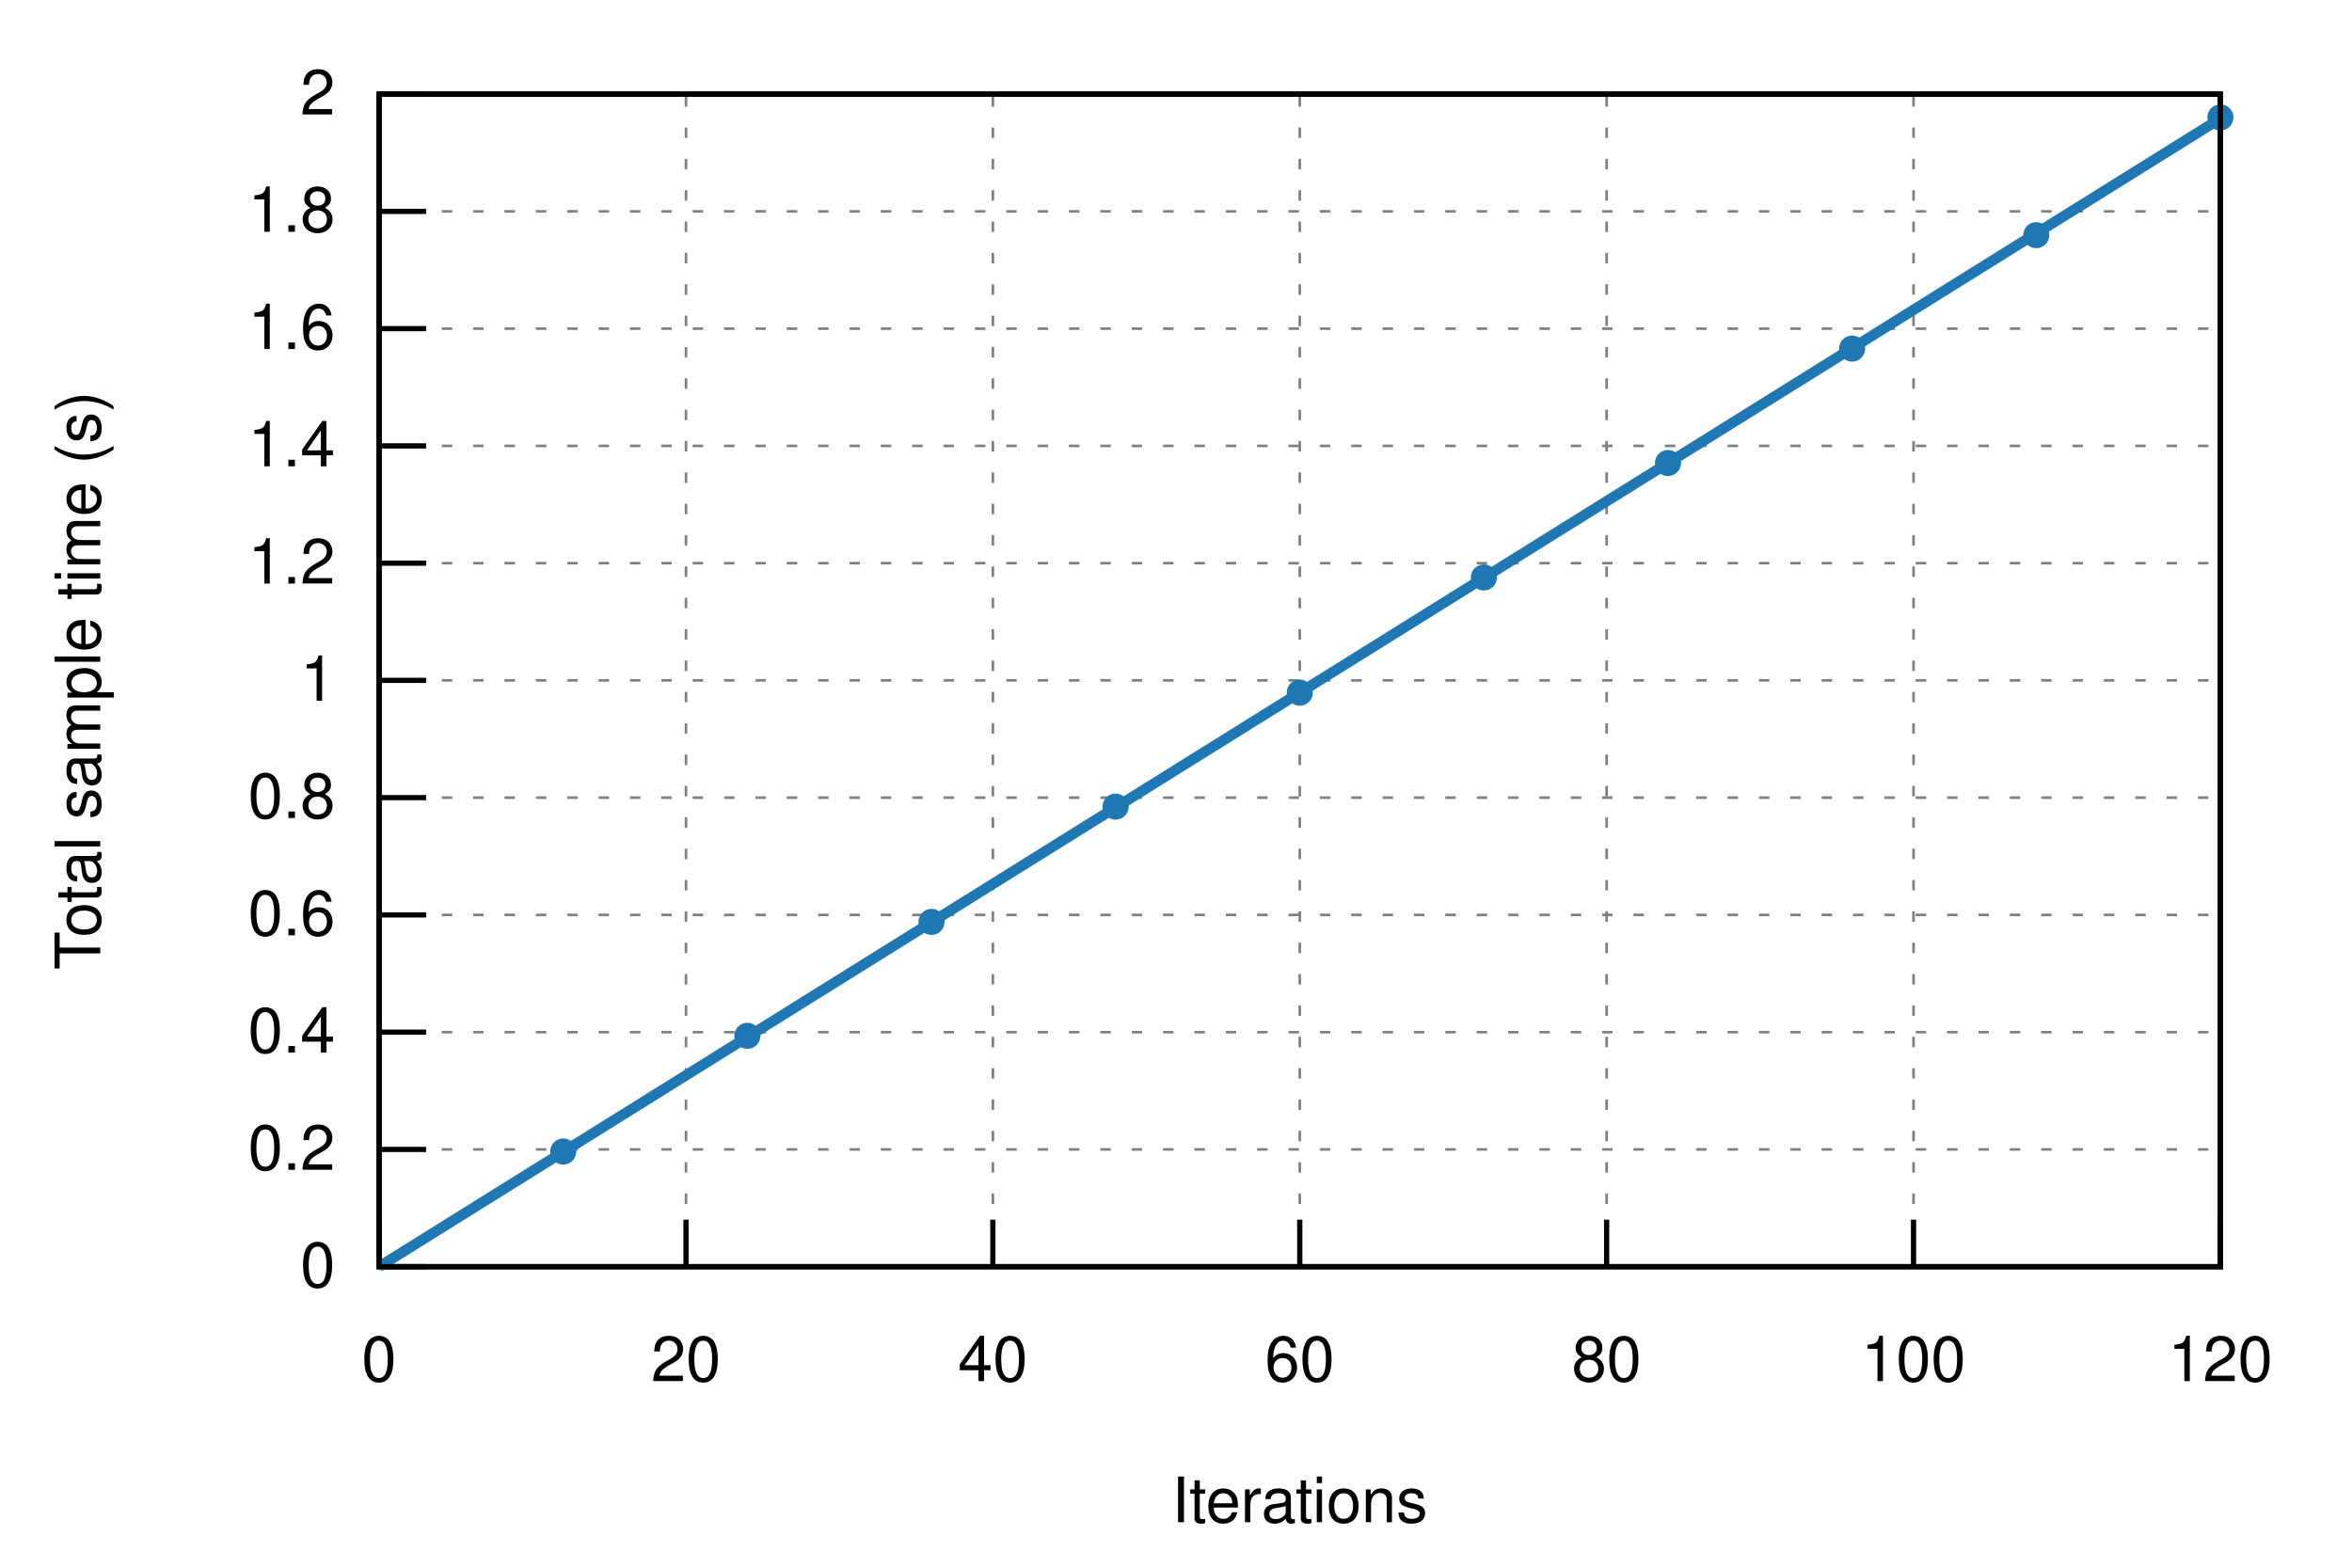
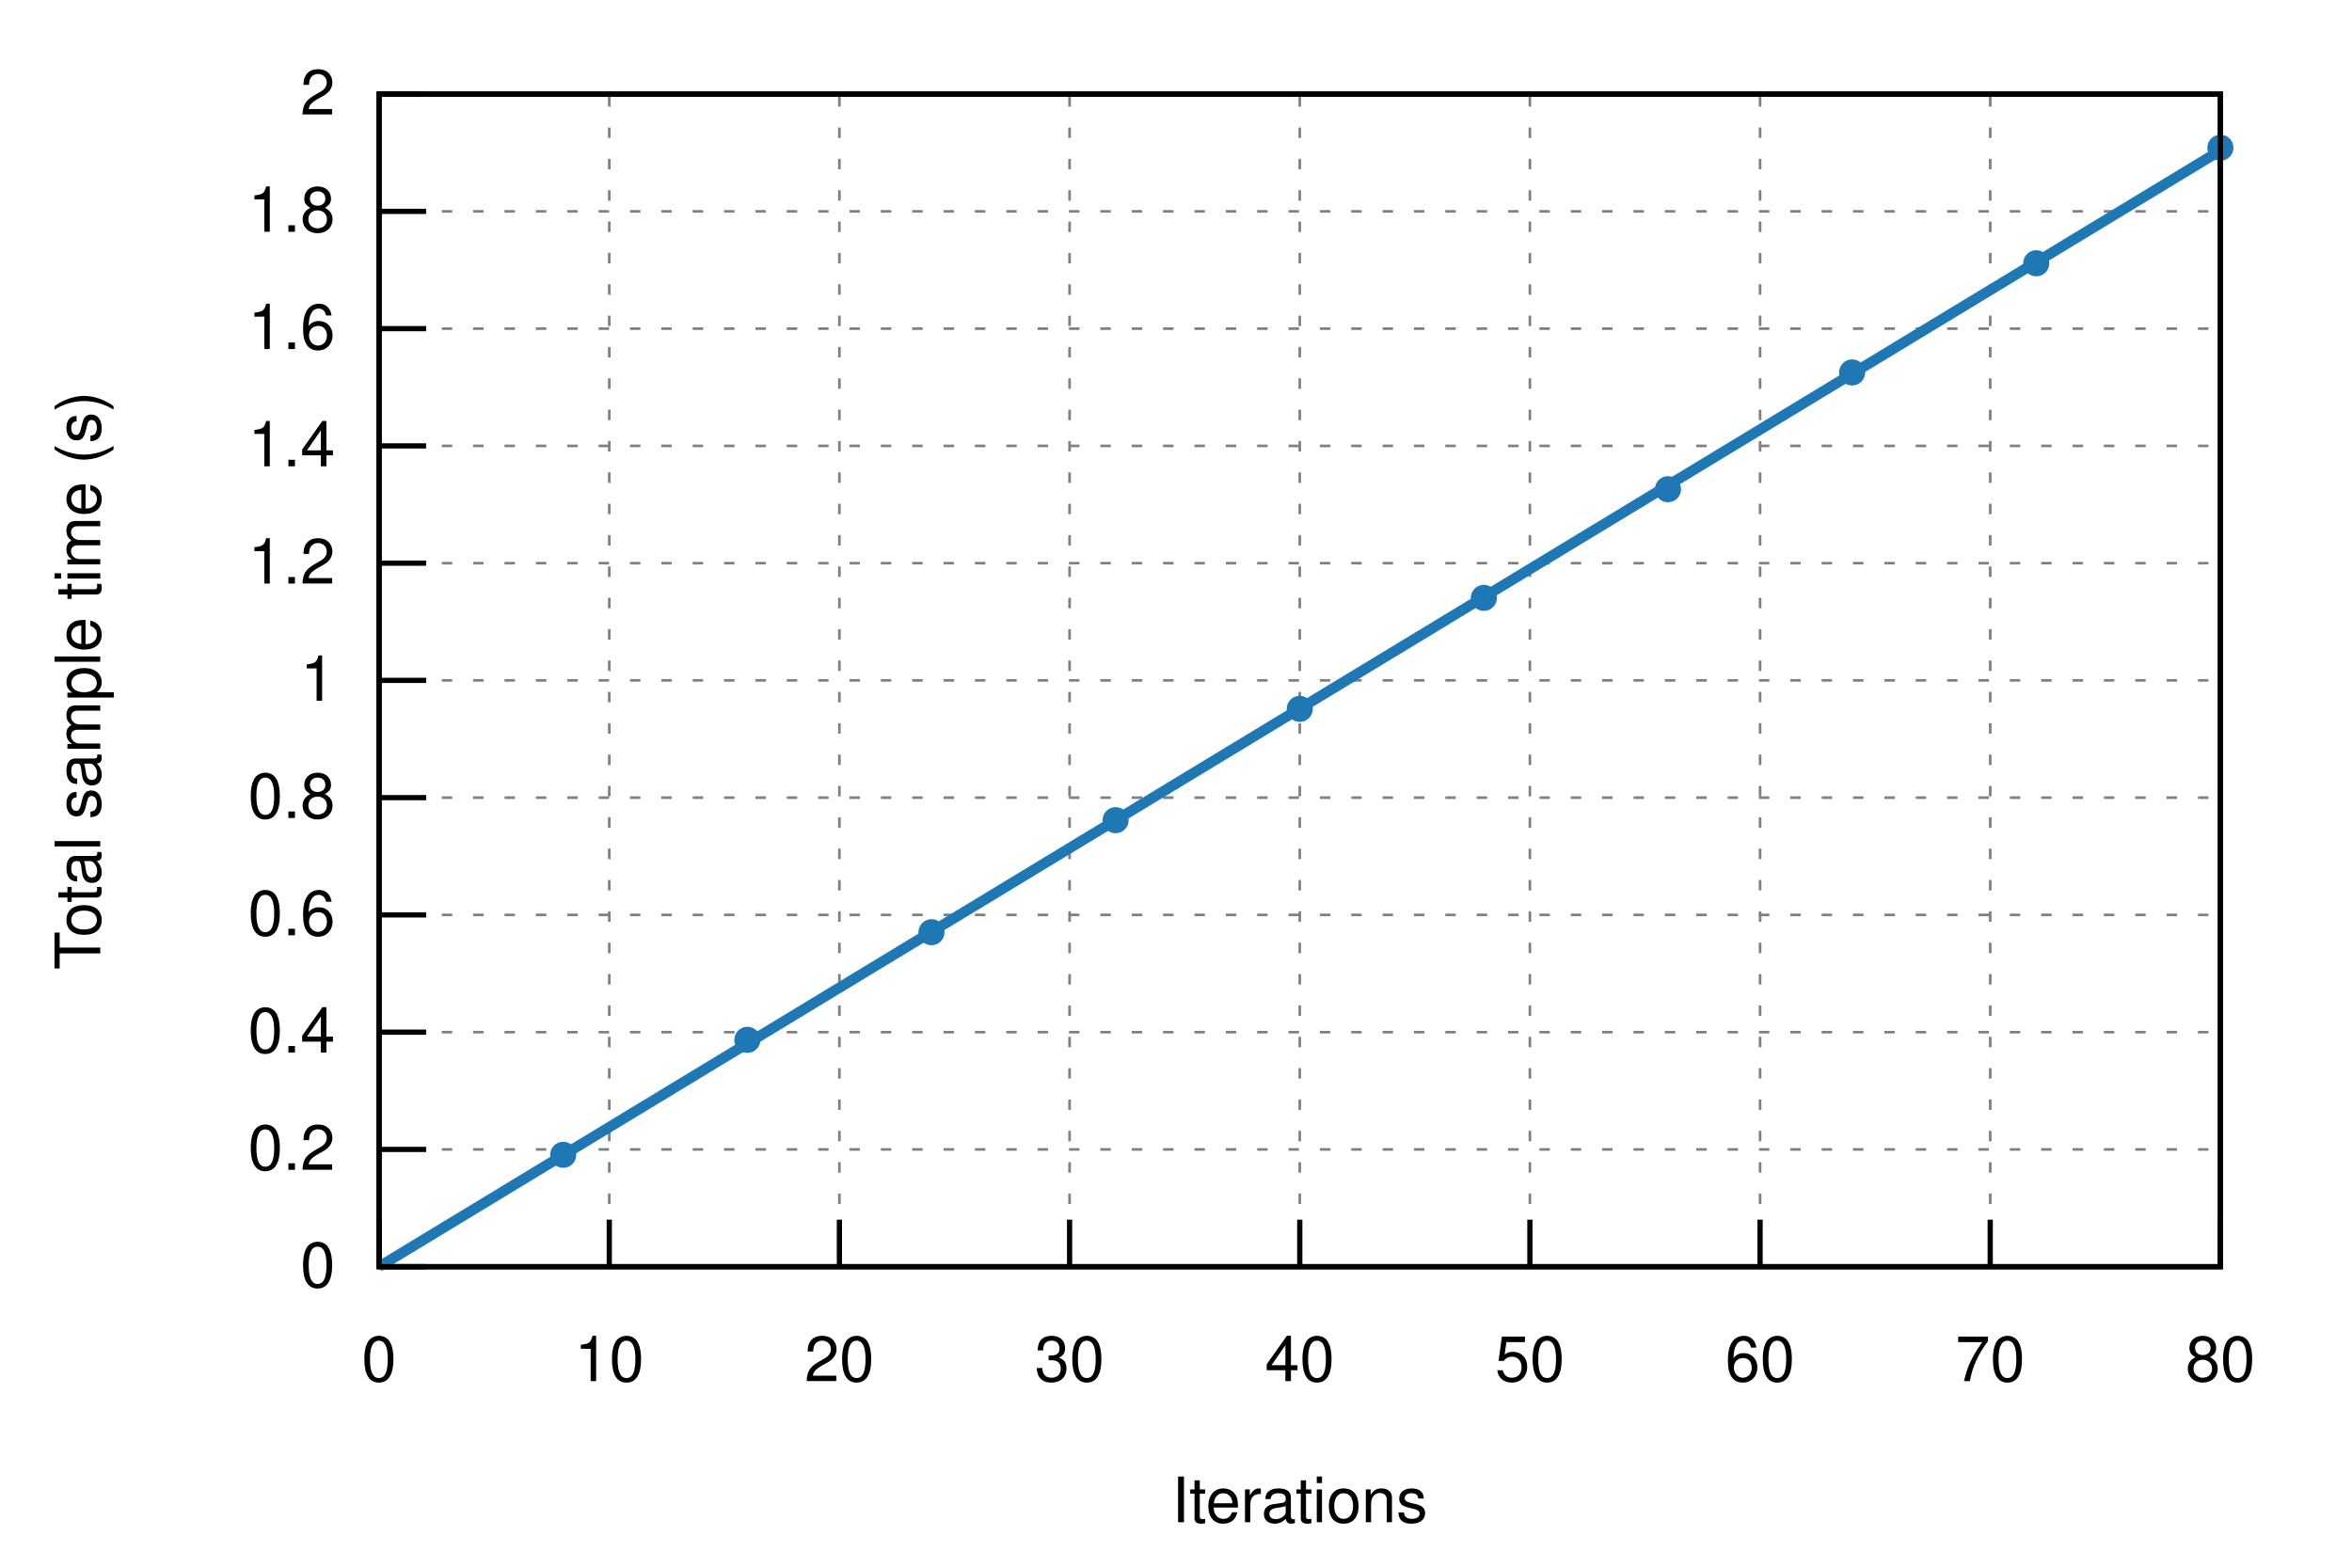
<svg xmlns="http://www.w3.org/2000/svg" xmlns:xlink="http://www.w3.org/1999/xlink" viewBox="0 0 450 300">
  <g id="gnuplot_canvas">
    <rect x="0" y="0" width="450" height="300" fill="none" />
    <defs>
      <circle id="gpDot" r="0.5" stroke-width="0.5" stroke="currentColor" />
      <path id="gpPt0" stroke-width="0.222" stroke="currentColor" d="M-1,0 h2 M0,-1 v2" />
      <path id="gpPt1" stroke-width="0.222" stroke="currentColor" d="M-1,-1 L1,1 M1,-1 L-1,1" />
      <path id="gpPt2" stroke-width="0.222" stroke="currentColor" d="M-1,0 L1,0 M0,-1 L0,1 M-1,-1 L1,1 M-1,1 L1,-1" />
      <rect id="gpPt3" stroke-width="0.222" stroke="currentColor" x="-1" y="-1" width="2" height="2" />
      <rect id="gpPt4" stroke-width="0.222" stroke="currentColor" fill="currentColor" x="-1" y="-1" width="2" height="2" />
      <circle id="gpPt5" stroke-width="0.222" stroke="currentColor" cx="0" cy="0" r="1" />
      <use xlink:href="#gpPt5" id="gpPt6" fill="currentColor" stroke="none" />
      <path id="gpPt7" stroke-width="0.222" stroke="currentColor" d="M0,-1.33 L-1.33,0.67 L1.33,0.67 z" />
      <use xlink:href="#gpPt7" id="gpPt8" fill="currentColor" stroke="none" />
      <use xlink:href="#gpPt7" id="gpPt9" stroke="currentColor" transform="rotate(180)" />
      <use xlink:href="#gpPt9" id="gpPt10" fill="currentColor" stroke="none" />
      <use xlink:href="#gpPt3" id="gpPt11" stroke="currentColor" transform="rotate(45)" />
      <use xlink:href="#gpPt11" id="gpPt12" fill="currentColor" stroke="none" />
      <path id="gpPt13" stroke-width="0.222" stroke="currentColor" d="M0,1.330 L1.265,0.411 L0.782,-1.067 L-0.782,-1.076 L-1.265,0.411 z" />
      <use xlink:href="#gpPt13" id="gpPt14" fill="currentColor" stroke="none" />
      <filter id="textbox" filterUnits="objectBoundingBox" x="0" y="0" height="1" width="1">
        <feFlood flood-color="white" flood-opacity="1" result="bgnd" />
        <feComposite in="SourceGraphic" in2="bgnd" operator="atop" />
      </filter>
      <filter id="greybox" filterUnits="objectBoundingBox" x="0" y="0" height="1" width="1">
        <feFlood flood-color="lightgrey" flood-opacity="1" result="grey" />
        <feComposite in="SourceGraphic" in2="grey" operator="atop" />
      </filter>
    </defs>
    <g fill="none" color="white" stroke="currentColor" stroke-width="1.00" stroke-linecap="butt" stroke-linejoin="miter">
</g>
    <g fill="none" color="black" stroke="currentColor" stroke-width="1.00" stroke-linecap="butt" stroke-linejoin="miter">
</g>
    <g fill="none" color="black" stroke="black" stroke-width="0.50" stroke-linecap="butt" stroke-linejoin="miter">
</g>
    <g fill="none" color="gray" stroke="currentColor" stroke-width="0.50" stroke-linecap="butt" stroke-linejoin="miter">
      <path stroke="gray" stroke-dasharray="2,4" class="gridline" d="M72.53,242.40 L424.82,242.40  " />
    </g>
    <g fill="none" color="gray" stroke="gray" stroke-width="1.00" stroke-linecap="butt" stroke-linejoin="miter">
</g>
    <g fill="none" color="black" stroke="currentColor" stroke-width="1.00" stroke-linecap="butt" stroke-linejoin="miter">
      <path stroke="black" d="M72.53,242.40 L81.53,242.40  " />
      <g transform="translate(64.14,246.30)" stroke="none" fill="black" font-family="Helvetica" font-size="12.00" text-anchor="end">
        <text>
          <tspan font-family="Helvetica"> 0</tspan>
        </text>
      </g>
    </g>
    <g fill="none" color="black" stroke="currentColor" stroke-width="1.00" stroke-linecap="butt" stroke-linejoin="miter">
</g>
    <g fill="none" color="black" stroke="black" stroke-width="0.50" stroke-linecap="butt" stroke-linejoin="miter">
</g>
    <g fill="none" color="gray" stroke="currentColor" stroke-width="0.50" stroke-linecap="butt" stroke-linejoin="miter">
      <path stroke="gray" stroke-dasharray="2,4" class="gridline" d="M72.53,219.96 L424.82,219.96  " />
    </g>
    <g fill="none" color="gray" stroke="gray" stroke-width="1.00" stroke-linecap="butt" stroke-linejoin="miter">
</g>
    <g fill="none" color="black" stroke="currentColor" stroke-width="1.00" stroke-linecap="butt" stroke-linejoin="miter">
      <path stroke="black" d="M72.53,219.96 L81.53,219.96  " />
      <g transform="translate(64.14,223.86)" stroke="none" fill="black" font-family="Helvetica" font-size="12.00" text-anchor="end">
        <text>
          <tspan font-family="Helvetica"> 0.2</tspan>
        </text>
      </g>
    </g>
    <g fill="none" color="black" stroke="currentColor" stroke-width="1.00" stroke-linecap="butt" stroke-linejoin="miter">
</g>
    <g fill="none" color="black" stroke="black" stroke-width="0.50" stroke-linecap="butt" stroke-linejoin="miter">
</g>
    <g fill="none" color="gray" stroke="currentColor" stroke-width="0.50" stroke-linecap="butt" stroke-linejoin="miter">
      <path stroke="gray" stroke-dasharray="2,4" class="gridline" d="M72.53,197.52 L424.82,197.52  " />
    </g>
    <g fill="none" color="gray" stroke="gray" stroke-width="1.00" stroke-linecap="butt" stroke-linejoin="miter">
</g>
    <g fill="none" color="black" stroke="currentColor" stroke-width="1.00" stroke-linecap="butt" stroke-linejoin="miter">
      <path stroke="black" d="M72.53,197.52 L81.53,197.52  " />
      <g transform="translate(64.14,201.42)" stroke="none" fill="black" font-family="Helvetica" font-size="12.00" text-anchor="end">
        <text>
          <tspan font-family="Helvetica"> 0.4</tspan>
        </text>
      </g>
    </g>
    <g fill="none" color="black" stroke="currentColor" stroke-width="1.00" stroke-linecap="butt" stroke-linejoin="miter">
</g>
    <g fill="none" color="black" stroke="black" stroke-width="0.50" stroke-linecap="butt" stroke-linejoin="miter">
</g>
    <g fill="none" color="gray" stroke="currentColor" stroke-width="0.50" stroke-linecap="butt" stroke-linejoin="miter">
      <path stroke="gray" stroke-dasharray="2,4" class="gridline" d="M72.53,175.08 L424.82,175.08  " />
    </g>
    <g fill="none" color="gray" stroke="gray" stroke-width="1.00" stroke-linecap="butt" stroke-linejoin="miter">
</g>
    <g fill="none" color="black" stroke="currentColor" stroke-width="1.00" stroke-linecap="butt" stroke-linejoin="miter">
      <path stroke="black" d="M72.53,175.08 L81.53,175.08  " />
      <g transform="translate(64.14,178.98)" stroke="none" fill="black" font-family="Helvetica" font-size="12.00" text-anchor="end">
        <text>
          <tspan font-family="Helvetica"> 0.6</tspan>
        </text>
      </g>
    </g>
    <g fill="none" color="black" stroke="currentColor" stroke-width="1.00" stroke-linecap="butt" stroke-linejoin="miter">
</g>
    <g fill="none" color="black" stroke="black" stroke-width="0.50" stroke-linecap="butt" stroke-linejoin="miter">
</g>
    <g fill="none" color="gray" stroke="currentColor" stroke-width="0.50" stroke-linecap="butt" stroke-linejoin="miter">
      <path stroke="gray" stroke-dasharray="2,4" class="gridline" d="M72.53,152.64 L424.82,152.64  " />
    </g>
    <g fill="none" color="gray" stroke="gray" stroke-width="1.00" stroke-linecap="butt" stroke-linejoin="miter">
</g>
    <g fill="none" color="black" stroke="currentColor" stroke-width="1.00" stroke-linecap="butt" stroke-linejoin="miter">
      <path stroke="black" d="M72.53,152.64 L81.53,152.64  " />
      <g transform="translate(64.14,156.54)" stroke="none" fill="black" font-family="Helvetica" font-size="12.00" text-anchor="end">
        <text>
          <tspan font-family="Helvetica"> 0.8</tspan>
        </text>
      </g>
    </g>
    <g fill="none" color="black" stroke="currentColor" stroke-width="1.00" stroke-linecap="butt" stroke-linejoin="miter">
</g>
    <g fill="none" color="black" stroke="black" stroke-width="0.50" stroke-linecap="butt" stroke-linejoin="miter">
</g>
    <g fill="none" color="gray" stroke="currentColor" stroke-width="0.50" stroke-linecap="butt" stroke-linejoin="miter">
      <path stroke="gray" stroke-dasharray="2,4" class="gridline" d="M72.53,130.20 L424.82,130.20  " />
    </g>
    <g fill="none" color="gray" stroke="gray" stroke-width="1.00" stroke-linecap="butt" stroke-linejoin="miter">
</g>
    <g fill="none" color="black" stroke="currentColor" stroke-width="1.00" stroke-linecap="butt" stroke-linejoin="miter">
      <path stroke="black" d="M72.53,130.20 L81.53,130.20  " />
      <g transform="translate(64.14,134.10)" stroke="none" fill="black" font-family="Helvetica" font-size="12.00" text-anchor="end">
        <text>
          <tspan font-family="Helvetica"> 1</tspan>
        </text>
      </g>
    </g>
    <g fill="none" color="black" stroke="currentColor" stroke-width="1.00" stroke-linecap="butt" stroke-linejoin="miter">
</g>
    <g fill="none" color="black" stroke="black" stroke-width="0.50" stroke-linecap="butt" stroke-linejoin="miter">
</g>
    <g fill="none" color="gray" stroke="currentColor" stroke-width="0.50" stroke-linecap="butt" stroke-linejoin="miter">
      <path stroke="gray" stroke-dasharray="2,4" class="gridline" d="M72.53,107.77 L424.82,107.77  " />
    </g>
    <g fill="none" color="gray" stroke="gray" stroke-width="1.00" stroke-linecap="butt" stroke-linejoin="miter">
</g>
    <g fill="none" color="black" stroke="currentColor" stroke-width="1.00" stroke-linecap="butt" stroke-linejoin="miter">
      <path stroke="black" d="M72.53,107.77 L81.53,107.77  " />
      <g transform="translate(64.14,111.67)" stroke="none" fill="black" font-family="Helvetica" font-size="12.00" text-anchor="end">
        <text>
          <tspan font-family="Helvetica"> 1.2</tspan>
        </text>
      </g>
    </g>
    <g fill="none" color="black" stroke="currentColor" stroke-width="1.00" stroke-linecap="butt" stroke-linejoin="miter">
</g>
    <g fill="none" color="black" stroke="black" stroke-width="0.50" stroke-linecap="butt" stroke-linejoin="miter">
</g>
    <g fill="none" color="gray" stroke="currentColor" stroke-width="0.50" stroke-linecap="butt" stroke-linejoin="miter">
      <path stroke="gray" stroke-dasharray="2,4" class="gridline" d="M72.53,85.33 L424.82,85.33  " />
    </g>
    <g fill="none" color="gray" stroke="gray" stroke-width="1.00" stroke-linecap="butt" stroke-linejoin="miter">
</g>
    <g fill="none" color="black" stroke="currentColor" stroke-width="1.00" stroke-linecap="butt" stroke-linejoin="miter">
      <path stroke="black" d="M72.53,85.33 L81.53,85.33  " />
      <g transform="translate(64.14,89.23)" stroke="none" fill="black" font-family="Helvetica" font-size="12.00" text-anchor="end">
        <text>
          <tspan font-family="Helvetica"> 1.4</tspan>
        </text>
      </g>
    </g>
    <g fill="none" color="black" stroke="currentColor" stroke-width="1.00" stroke-linecap="butt" stroke-linejoin="miter">
</g>
    <g fill="none" color="black" stroke="black" stroke-width="0.50" stroke-linecap="butt" stroke-linejoin="miter">
</g>
    <g fill="none" color="gray" stroke="currentColor" stroke-width="0.50" stroke-linecap="butt" stroke-linejoin="miter">
      <path stroke="gray" stroke-dasharray="2,4" class="gridline" d="M72.53,62.89 L424.82,62.89  " />
    </g>
    <g fill="none" color="gray" stroke="gray" stroke-width="1.00" stroke-linecap="butt" stroke-linejoin="miter">
</g>
    <g fill="none" color="black" stroke="currentColor" stroke-width="1.00" stroke-linecap="butt" stroke-linejoin="miter">
      <path stroke="black" d="M72.53,62.89 L81.53,62.89  " />
      <g transform="translate(64.14,66.79)" stroke="none" fill="black" font-family="Helvetica" font-size="12.00" text-anchor="end">
        <text>
          <tspan font-family="Helvetica"> 1.6</tspan>
        </text>
      </g>
    </g>
    <g fill="none" color="black" stroke="currentColor" stroke-width="1.00" stroke-linecap="butt" stroke-linejoin="miter">
</g>
    <g fill="none" color="black" stroke="black" stroke-width="0.50" stroke-linecap="butt" stroke-linejoin="miter">
</g>
    <g fill="none" color="gray" stroke="currentColor" stroke-width="0.50" stroke-linecap="butt" stroke-linejoin="miter">
      <path stroke="gray" stroke-dasharray="2,4" class="gridline" d="M72.53,40.45 L424.82,40.45  " />
    </g>
    <g fill="none" color="gray" stroke="gray" stroke-width="1.00" stroke-linecap="butt" stroke-linejoin="miter">
</g>
    <g fill="none" color="black" stroke="currentColor" stroke-width="1.00" stroke-linecap="butt" stroke-linejoin="miter">
      <path stroke="black" d="M72.53,40.45 L81.53,40.45  " />
      <g transform="translate(64.14,44.35)" stroke="none" fill="black" font-family="Helvetica" font-size="12.00" text-anchor="end">
        <text>
          <tspan font-family="Helvetica"> 1.8</tspan>
        </text>
      </g>
    </g>
    <g fill="none" color="black" stroke="currentColor" stroke-width="1.00" stroke-linecap="butt" stroke-linejoin="miter">
</g>
    <g fill="none" color="black" stroke="black" stroke-width="0.50" stroke-linecap="butt" stroke-linejoin="miter">
</g>
    <g fill="none" color="gray" stroke="currentColor" stroke-width="0.50" stroke-linecap="butt" stroke-linejoin="miter">
      <path stroke="gray" stroke-dasharray="2,4" class="gridline" d="M72.53,18.01 L424.82,18.01  " />
    </g>
    <g fill="none" color="gray" stroke="gray" stroke-width="1.00" stroke-linecap="butt" stroke-linejoin="miter">
</g>
    <g fill="none" color="black" stroke="currentColor" stroke-width="1.00" stroke-linecap="butt" stroke-linejoin="miter">
      <path stroke="black" d="M72.53,18.01 L81.53,18.01  " />
      <g transform="translate(64.14,21.91)" stroke="none" fill="black" font-family="Helvetica" font-size="12.00" text-anchor="end">
        <text>
          <tspan font-family="Helvetica"> 2</tspan>
        </text>
      </g>
    </g>
    <g fill="none" color="black" stroke="currentColor" stroke-width="1.00" stroke-linecap="butt" stroke-linejoin="miter">
</g>
    <g fill="none" color="black" stroke="black" stroke-width="0.50" stroke-linecap="butt" stroke-linejoin="miter">
</g>
    <g fill="none" color="gray" stroke="currentColor" stroke-width="0.50" stroke-linecap="butt" stroke-linejoin="miter">
      <path stroke="gray" stroke-dasharray="2,4" class="gridline" d="M72.53,242.40 L72.53,18.01  " />
    </g>
    <g fill="none" color="gray" stroke="gray" stroke-width="1.00" stroke-linecap="butt" stroke-linejoin="miter">
</g>
    <g fill="none" color="black" stroke="currentColor" stroke-width="1.00" stroke-linecap="butt" stroke-linejoin="miter">
      <path stroke="black" d="M72.53,242.40 L72.53,233.40  " />
      <g transform="translate(72.53,264.30)" stroke="none" fill="black" font-family="Helvetica" font-size="12.00" text-anchor="middle">
        <text>
          <tspan font-family="Helvetica"> 0</tspan>
        </text>
      </g>
    </g>
    <g fill="none" color="black" stroke="currentColor" stroke-width="1.00" stroke-linecap="butt" stroke-linejoin="miter">
</g>
    <g fill="none" color="black" stroke="black" stroke-width="0.50" stroke-linecap="butt" stroke-linejoin="miter">
</g>
    <g fill="none" color="gray" stroke="currentColor" stroke-width="0.50" stroke-linecap="butt" stroke-linejoin="miter">
-       <path stroke="gray" stroke-dasharray="2,4" class="gridline" d="M131.25,242.40 L131.25,18.01  " />
-     </g>
-     <g fill="none" color="gray" stroke="gray" stroke-width="1.00" stroke-linecap="butt" stroke-linejoin="miter">
- </g>
-     <g fill="none" color="black" stroke="currentColor" stroke-width="1.00" stroke-linecap="butt" stroke-linejoin="miter">
-       <path stroke="black" d="M131.25,242.40 L131.25,233.40  " />
-       <g transform="translate(131.25,264.30)" stroke="none" fill="black" font-family="Helvetica" font-size="12.00" text-anchor="middle">
+       <path stroke="gray" stroke-dasharray="2,4" class="gridline" d="M116.57,242.40 L116.57,18.01  " />
+     </g>
+     <g fill="none" color="gray" stroke="gray" stroke-width="1.00" stroke-linecap="butt" stroke-linejoin="miter">
+ </g>
+     <g fill="none" color="black" stroke="currentColor" stroke-width="1.00" stroke-linecap="butt" stroke-linejoin="miter">
+       <path stroke="black" d="M116.57,242.40 L116.57,233.40  " />
+       <g transform="translate(116.57,264.30)" stroke="none" fill="black" font-family="Helvetica" font-size="12.00" text-anchor="middle">
+         <text>
+           <tspan font-family="Helvetica"> 10</tspan>
+         </text>
+       </g>
+     </g>
+     <g fill="none" color="black" stroke="currentColor" stroke-width="1.00" stroke-linecap="butt" stroke-linejoin="miter">
+ </g>
+     <g fill="none" color="black" stroke="black" stroke-width="0.50" stroke-linecap="butt" stroke-linejoin="miter">
+ </g>
+     <g fill="none" color="gray" stroke="currentColor" stroke-width="0.50" stroke-linecap="butt" stroke-linejoin="miter">
+       <path stroke="gray" stroke-dasharray="2,4" class="gridline" d="M160.60,242.40 L160.60,18.01  " />
+     </g>
+     <g fill="none" color="gray" stroke="gray" stroke-width="1.00" stroke-linecap="butt" stroke-linejoin="miter">
+ </g>
+     <g fill="none" color="black" stroke="currentColor" stroke-width="1.00" stroke-linecap="butt" stroke-linejoin="miter">
+       <path stroke="black" d="M160.60,242.40 L160.60,233.40  " />
+       <g transform="translate(160.60,264.30)" stroke="none" fill="black" font-family="Helvetica" font-size="12.00" text-anchor="middle">
        <text>
          <tspan font-family="Helvetica"> 20</tspan>
        </text>
      </g>
    </g>
    <g fill="none" color="black" stroke="currentColor" stroke-width="1.00" stroke-linecap="butt" stroke-linejoin="miter">
</g>
    <g fill="none" color="black" stroke="black" stroke-width="0.50" stroke-linecap="butt" stroke-linejoin="miter">
</g>
    <g fill="none" color="gray" stroke="currentColor" stroke-width="0.50" stroke-linecap="butt" stroke-linejoin="miter">
-       <path stroke="gray" stroke-dasharray="2,4" class="gridline" d="M189.96,242.40 L189.96,18.01  " />
-     </g>
-     <g fill="none" color="gray" stroke="gray" stroke-width="1.00" stroke-linecap="butt" stroke-linejoin="miter">
- </g>
-     <g fill="none" color="black" stroke="currentColor" stroke-width="1.00" stroke-linecap="butt" stroke-linejoin="miter">
-       <path stroke="black" d="M189.96,242.40 L189.96,233.40  " />
-       <g transform="translate(189.96,264.30)" stroke="none" fill="black" font-family="Helvetica" font-size="12.00" text-anchor="middle">
-         <text>
-           <tspan font-family="Helvetica"> 40</tspan>
+       <path stroke="gray" stroke-dasharray="2,4" class="gridline" d="M204.64,242.40 L204.64,18.01  " />
+     </g>
+     <g fill="none" color="gray" stroke="gray" stroke-width="1.00" stroke-linecap="butt" stroke-linejoin="miter">
+ </g>
+     <g fill="none" color="black" stroke="currentColor" stroke-width="1.00" stroke-linecap="butt" stroke-linejoin="miter">
+       <path stroke="black" d="M204.64,242.40 L204.64,233.40  " />
+       <g transform="translate(204.64,264.30)" stroke="none" fill="black" font-family="Helvetica" font-size="12.00" text-anchor="middle">
+         <text>
+           <tspan font-family="Helvetica"> 30</tspan>
        </text>
      </g>
    </g>
    <g fill="none" color="black" stroke="currentColor" stroke-width="1.00" stroke-linecap="butt" stroke-linejoin="miter">
</g>
    <g fill="none" color="black" stroke="black" stroke-width="0.50" stroke-linecap="butt" stroke-linejoin="miter">
</g>
    <g fill="none" color="gray" stroke="currentColor" stroke-width="0.50" stroke-linecap="butt" stroke-linejoin="miter">
      <path stroke="gray" stroke-dasharray="2,4" class="gridline" d="M248.68,242.40 L248.68,18.01  " />
    </g>
    <g fill="none" color="gray" stroke="gray" stroke-width="1.00" stroke-linecap="butt" stroke-linejoin="miter">
</g>
    <g fill="none" color="black" stroke="currentColor" stroke-width="1.00" stroke-linecap="butt" stroke-linejoin="miter">
      <path stroke="black" d="M248.68,242.40 L248.68,233.40  " />
      <g transform="translate(248.68,264.30)" stroke="none" fill="black" font-family="Helvetica" font-size="12.00" text-anchor="middle">
        <text>
+           <tspan font-family="Helvetica"> 40</tspan>
+         </text>
+       </g>
+     </g>
+     <g fill="none" color="black" stroke="currentColor" stroke-width="1.00" stroke-linecap="butt" stroke-linejoin="miter">
+ </g>
+     <g fill="none" color="black" stroke="black" stroke-width="0.50" stroke-linecap="butt" stroke-linejoin="miter">
+ </g>
+     <g fill="none" color="gray" stroke="currentColor" stroke-width="0.50" stroke-linecap="butt" stroke-linejoin="miter">
+       <path stroke="gray" stroke-dasharray="2,4" class="gridline" d="M292.71,242.40 L292.71,18.01  " />
+     </g>
+     <g fill="none" color="gray" stroke="gray" stroke-width="1.00" stroke-linecap="butt" stroke-linejoin="miter">
+ </g>
+     <g fill="none" color="black" stroke="currentColor" stroke-width="1.00" stroke-linecap="butt" stroke-linejoin="miter">
+       <path stroke="black" d="M292.71,242.40 L292.71,233.40  " />
+       <g transform="translate(292.71,264.30)" stroke="none" fill="black" font-family="Helvetica" font-size="12.00" text-anchor="middle">
+         <text>
+           <tspan font-family="Helvetica"> 50</tspan>
+         </text>
+       </g>
+     </g>
+     <g fill="none" color="black" stroke="currentColor" stroke-width="1.00" stroke-linecap="butt" stroke-linejoin="miter">
+ </g>
+     <g fill="none" color="black" stroke="black" stroke-width="0.50" stroke-linecap="butt" stroke-linejoin="miter">
+ </g>
+     <g fill="none" color="gray" stroke="currentColor" stroke-width="0.50" stroke-linecap="butt" stroke-linejoin="miter">
+       <path stroke="gray" stroke-dasharray="2,4" class="gridline" d="M336.75,242.40 L336.75,18.01  " />
+     </g>
+     <g fill="none" color="gray" stroke="gray" stroke-width="1.00" stroke-linecap="butt" stroke-linejoin="miter">
+ </g>
+     <g fill="none" color="black" stroke="currentColor" stroke-width="1.00" stroke-linecap="butt" stroke-linejoin="miter">
+       <path stroke="black" d="M336.75,242.40 L336.75,233.40  " />
+       <g transform="translate(336.75,264.30)" stroke="none" fill="black" font-family="Helvetica" font-size="12.00" text-anchor="middle">
+         <text>
          <tspan font-family="Helvetica"> 60</tspan>
        </text>
      </g>
    </g>
    <g fill="none" color="black" stroke="currentColor" stroke-width="1.00" stroke-linecap="butt" stroke-linejoin="miter">
</g>
    <g fill="none" color="black" stroke="black" stroke-width="0.50" stroke-linecap="butt" stroke-linejoin="miter">
</g>
    <g fill="none" color="gray" stroke="currentColor" stroke-width="0.50" stroke-linecap="butt" stroke-linejoin="miter">
-       <path stroke="gray" stroke-dasharray="2,4" class="gridline" d="M307.39,242.40 L307.39,18.01  " />
-     </g>
-     <g fill="none" color="gray" stroke="gray" stroke-width="1.00" stroke-linecap="butt" stroke-linejoin="miter">
- </g>
-     <g fill="none" color="black" stroke="currentColor" stroke-width="1.00" stroke-linecap="butt" stroke-linejoin="miter">
-       <path stroke="black" d="M307.39,242.40 L307.39,233.40  " />
-       <g transform="translate(307.39,264.30)" stroke="none" fill="black" font-family="Helvetica" font-size="12.00" text-anchor="middle">
-         <text>
-           <tspan font-family="Helvetica"> 80</tspan>
-         </text>
-       </g>
-     </g>
-     <g fill="none" color="black" stroke="currentColor" stroke-width="1.00" stroke-linecap="butt" stroke-linejoin="miter">
- </g>
-     <g fill="none" color="black" stroke="black" stroke-width="0.50" stroke-linecap="butt" stroke-linejoin="miter">
- </g>
-     <g fill="none" color="gray" stroke="currentColor" stroke-width="0.50" stroke-linecap="butt" stroke-linejoin="miter">
-       <path stroke="gray" stroke-dasharray="2,4" class="gridline" d="M366.11,242.40 L366.11,18.01  " />
-     </g>
-     <g fill="none" color="gray" stroke="gray" stroke-width="1.00" stroke-linecap="butt" stroke-linejoin="miter">
- </g>
-     <g fill="none" color="black" stroke="currentColor" stroke-width="1.00" stroke-linecap="butt" stroke-linejoin="miter">
-       <path stroke="black" d="M366.11,242.40 L366.11,233.40  " />
-       <g transform="translate(366.11,264.30)" stroke="none" fill="black" font-family="Helvetica" font-size="12.00" text-anchor="middle">
-         <text>
-           <tspan font-family="Helvetica"> 100</tspan>
+       <path stroke="gray" stroke-dasharray="2,4" class="gridline" d="M380.78,242.40 L380.78,18.01  " />
+     </g>
+     <g fill="none" color="gray" stroke="gray" stroke-width="1.00" stroke-linecap="butt" stroke-linejoin="miter">
+ </g>
+     <g fill="none" color="black" stroke="currentColor" stroke-width="1.00" stroke-linecap="butt" stroke-linejoin="miter">
+       <path stroke="black" d="M380.78,242.40 L380.78,233.40  " />
+       <g transform="translate(380.78,264.30)" stroke="none" fill="black" font-family="Helvetica" font-size="12.00" text-anchor="middle">
+         <text>
+           <tspan font-family="Helvetica"> 70</tspan>
        </text>
      </g>
    </g>
    <g fill="none" color="black" stroke="currentColor" stroke-width="1.00" stroke-linecap="butt" stroke-linejoin="miter">
</g>
    <g fill="none" color="black" stroke="black" stroke-width="0.50" stroke-linecap="butt" stroke-linejoin="miter">
</g>
    <g fill="none" color="gray" stroke="currentColor" stroke-width="0.50" stroke-linecap="butt" stroke-linejoin="miter">
      <path stroke="gray" stroke-dasharray="2,4" class="gridline" d="M424.82,242.40 L424.82,18.01  " />
    </g>
    <g fill="none" color="gray" stroke="gray" stroke-width="1.00" stroke-linecap="butt" stroke-linejoin="miter">
</g>
    <g fill="none" color="black" stroke="currentColor" stroke-width="1.00" stroke-linecap="butt" stroke-linejoin="miter">
      <path stroke="black" d="M424.82,242.40 L424.82,233.40  " />
      <g transform="translate(424.82,264.30)" stroke="none" fill="black" font-family="Helvetica" font-size="12.00" text-anchor="middle">
        <text>
-           <tspan font-family="Helvetica"> 120</tspan>
+           <tspan font-family="Helvetica"> 80</tspan>
        </text>
      </g>
    </g>
    <g fill="none" color="black" stroke="currentColor" stroke-width="1.00" stroke-linecap="butt" stroke-linejoin="miter">
</g>
    <g fill="none" color="black" stroke="currentColor" stroke-width="1.00" stroke-linecap="butt" stroke-linejoin="miter">
      <path stroke="black" d="M72.53,18.01 L72.53,242.40 L424.82,242.40 L424.82,18.01 L72.53,18.01 Z  " />
    </g>
    <g fill="none" color="black" stroke="currentColor" stroke-width="1.00" stroke-linecap="butt" stroke-linejoin="miter">
      <g transform="translate(19.18,130.21) rotate(270)" stroke="none" fill="black" font-family="Helvetica" font-size="12.00" text-anchor="middle">
        <text>
          <tspan font-family="Helvetica">Total sample time (s)</tspan>
        </text>
      </g>
    </g>
    <g fill="none" color="black" stroke="currentColor" stroke-width="1.00" stroke-linecap="butt" stroke-linejoin="miter">
      <g transform="translate(248.67,291.30)" stroke="none" fill="black" font-family="Helvetica" font-size="12.00" text-anchor="middle">
        <text>
          <tspan font-family="Helvetica">Iterations</tspan>
        </text>
      </g>
    </g>
    <g fill="none" color="black" stroke="currentColor" stroke-width="1.00" stroke-linecap="butt" stroke-linejoin="miter">
</g>
    <g id="gnuplot_plot_1">
      <g fill="none" color="black" stroke="currentColor" stroke-width="1.00" stroke-linecap="butt" stroke-linejoin="miter">
-         <use xlink:href="#gpPt6" transform="translate(107.76,220.36) scale(2.25)" color="rgb( 31, 120, 180)" />
-         <use xlink:href="#gpPt6" transform="translate(142.99,198.22) scale(2.25)" color="rgb( 31, 120, 180)" />
-         <use xlink:href="#gpPt6" transform="translate(178.22,176.42) scale(2.25)" color="rgb( 31, 120, 180)" />
-         <use xlink:href="#gpPt6" transform="translate(213.45,154.36) scale(2.25)" color="rgb( 31, 120, 180)" />
-         <use xlink:href="#gpPt6" transform="translate(248.68,132.55) scale(2.25)" color="rgb( 31, 120, 180)" />
-         <use xlink:href="#gpPt6" transform="translate(283.90,110.51) scale(2.25)" color="rgb( 31, 120, 180)" />
-         <use xlink:href="#gpPt6" transform="translate(319.13,88.60) scale(2.25)" color="rgb( 31, 120, 180)" />
-         <use xlink:href="#gpPt6" transform="translate(354.36,66.71) scale(2.25)" color="rgb( 31, 120, 180)" />
-         <use xlink:href="#gpPt6" transform="translate(389.59,45.00) scale(2.25)" color="rgb( 31, 120, 180)" />
-         <use xlink:href="#gpPt6" transform="translate(424.82,22.47) scale(2.25)" color="rgb( 31, 120, 180)" />
+         <use xlink:href="#gpPt6" transform="translate(107.76,220.99) scale(2.25)" color="rgb( 31, 120, 180)" />
+         <use xlink:href="#gpPt6" transform="translate(142.99,198.99) scale(2.25)" color="rgb( 31, 120, 180)" />
+         <use xlink:href="#gpPt6" transform="translate(178.22,178.39) scale(2.25)" color="rgb( 31, 120, 180)" />
+         <use xlink:href="#gpPt6" transform="translate(213.45,156.95) scale(2.25)" color="rgb( 31, 120, 180)" />
+         <use xlink:href="#gpPt6" transform="translate(248.68,135.65) scale(2.25)" color="rgb( 31, 120, 180)" />
+         <use xlink:href="#gpPt6" transform="translate(283.90,114.41) scale(2.25)" color="rgb( 31, 120, 180)" />
+         <use xlink:href="#gpPt6" transform="translate(319.13,93.62) scale(2.25)" color="rgb( 31, 120, 180)" />
+         <use xlink:href="#gpPt6" transform="translate(354.36,71.27) scale(2.25)" color="rgb( 31, 120, 180)" />
+         <use xlink:href="#gpPt6" transform="translate(389.59,50.38) scale(2.25)" color="rgb( 31, 120, 180)" />
+         <use xlink:href="#gpPt6" transform="translate(424.82,28.27) scale(2.25)" color="rgb( 31, 120, 180)" />
      </g>
    </g>
    <g id="gnuplot_plot_2">
      <g fill="none" color="white" stroke="rgb( 31, 120, 180)" stroke-width="2.00" stroke-linecap="butt" stroke-linejoin="miter">
</g>
      <g fill="none" color="black" stroke="currentColor" stroke-width="2.00" stroke-linecap="butt" stroke-linejoin="miter">
-         <path stroke="rgb( 31, 120, 180)" d="M72.53,242.40 L424.82,22.68  " />
+         <path stroke="rgb( 31, 120, 180)" d="M72.53,242.40 L424.82,28.80  " />
      </g>
    </g>
    <g id="gnuplot_plot_3">
      <g fill="none" color="white" stroke="rgb( 31, 120, 180)" stroke-width="1.00" stroke-linecap="butt" stroke-linejoin="miter">
</g>
      <g fill="none" color="black" stroke="currentColor" stroke-width="1.00" stroke-linecap="butt" stroke-linejoin="miter">
        <g stroke="none" shape-rendering="crispEdges">
          <polygon fill="rgb( 31, 120, 180)" fill-opacity="0.25" points="72.53,242.40 72.53,242.40 72.53,242.40 " />
-           <polygon fill="rgb( 31, 120, 180)" fill-opacity="0.25" points="72.53,242.40 424.82,22.87 424.82,22.49 " />
+           <polygon fill="rgb( 31, 120, 180)" fill-opacity="0.25" points="72.53,242.40 424.82,29.26 424.82,28.42 " />
        </g>
      </g>
    </g>
    <g fill="none" color="white" stroke="rgb( 31, 120, 180)" stroke-width="2.00" stroke-linecap="butt" stroke-linejoin="miter">
</g>
    <g fill="none" color="black" stroke="currentColor" stroke-width="2.00" stroke-linecap="butt" stroke-linejoin="miter">
</g>
    <g fill="none" color="black" stroke="black" stroke-width="1.00" stroke-linecap="butt" stroke-linejoin="miter">
</g>
    <g fill="none" color="black" stroke="currentColor" stroke-width="1.00" stroke-linecap="butt" stroke-linejoin="miter">
      <path stroke="black" d="M72.53,18.01 L72.53,242.40 L424.82,242.40 L424.82,18.01 L72.53,18.01 Z  " />
    </g>
    <g fill="none" color="black" stroke="currentColor" stroke-width="1.00" stroke-linecap="butt" stroke-linejoin="miter">
</g>
  </g>
</svg>
